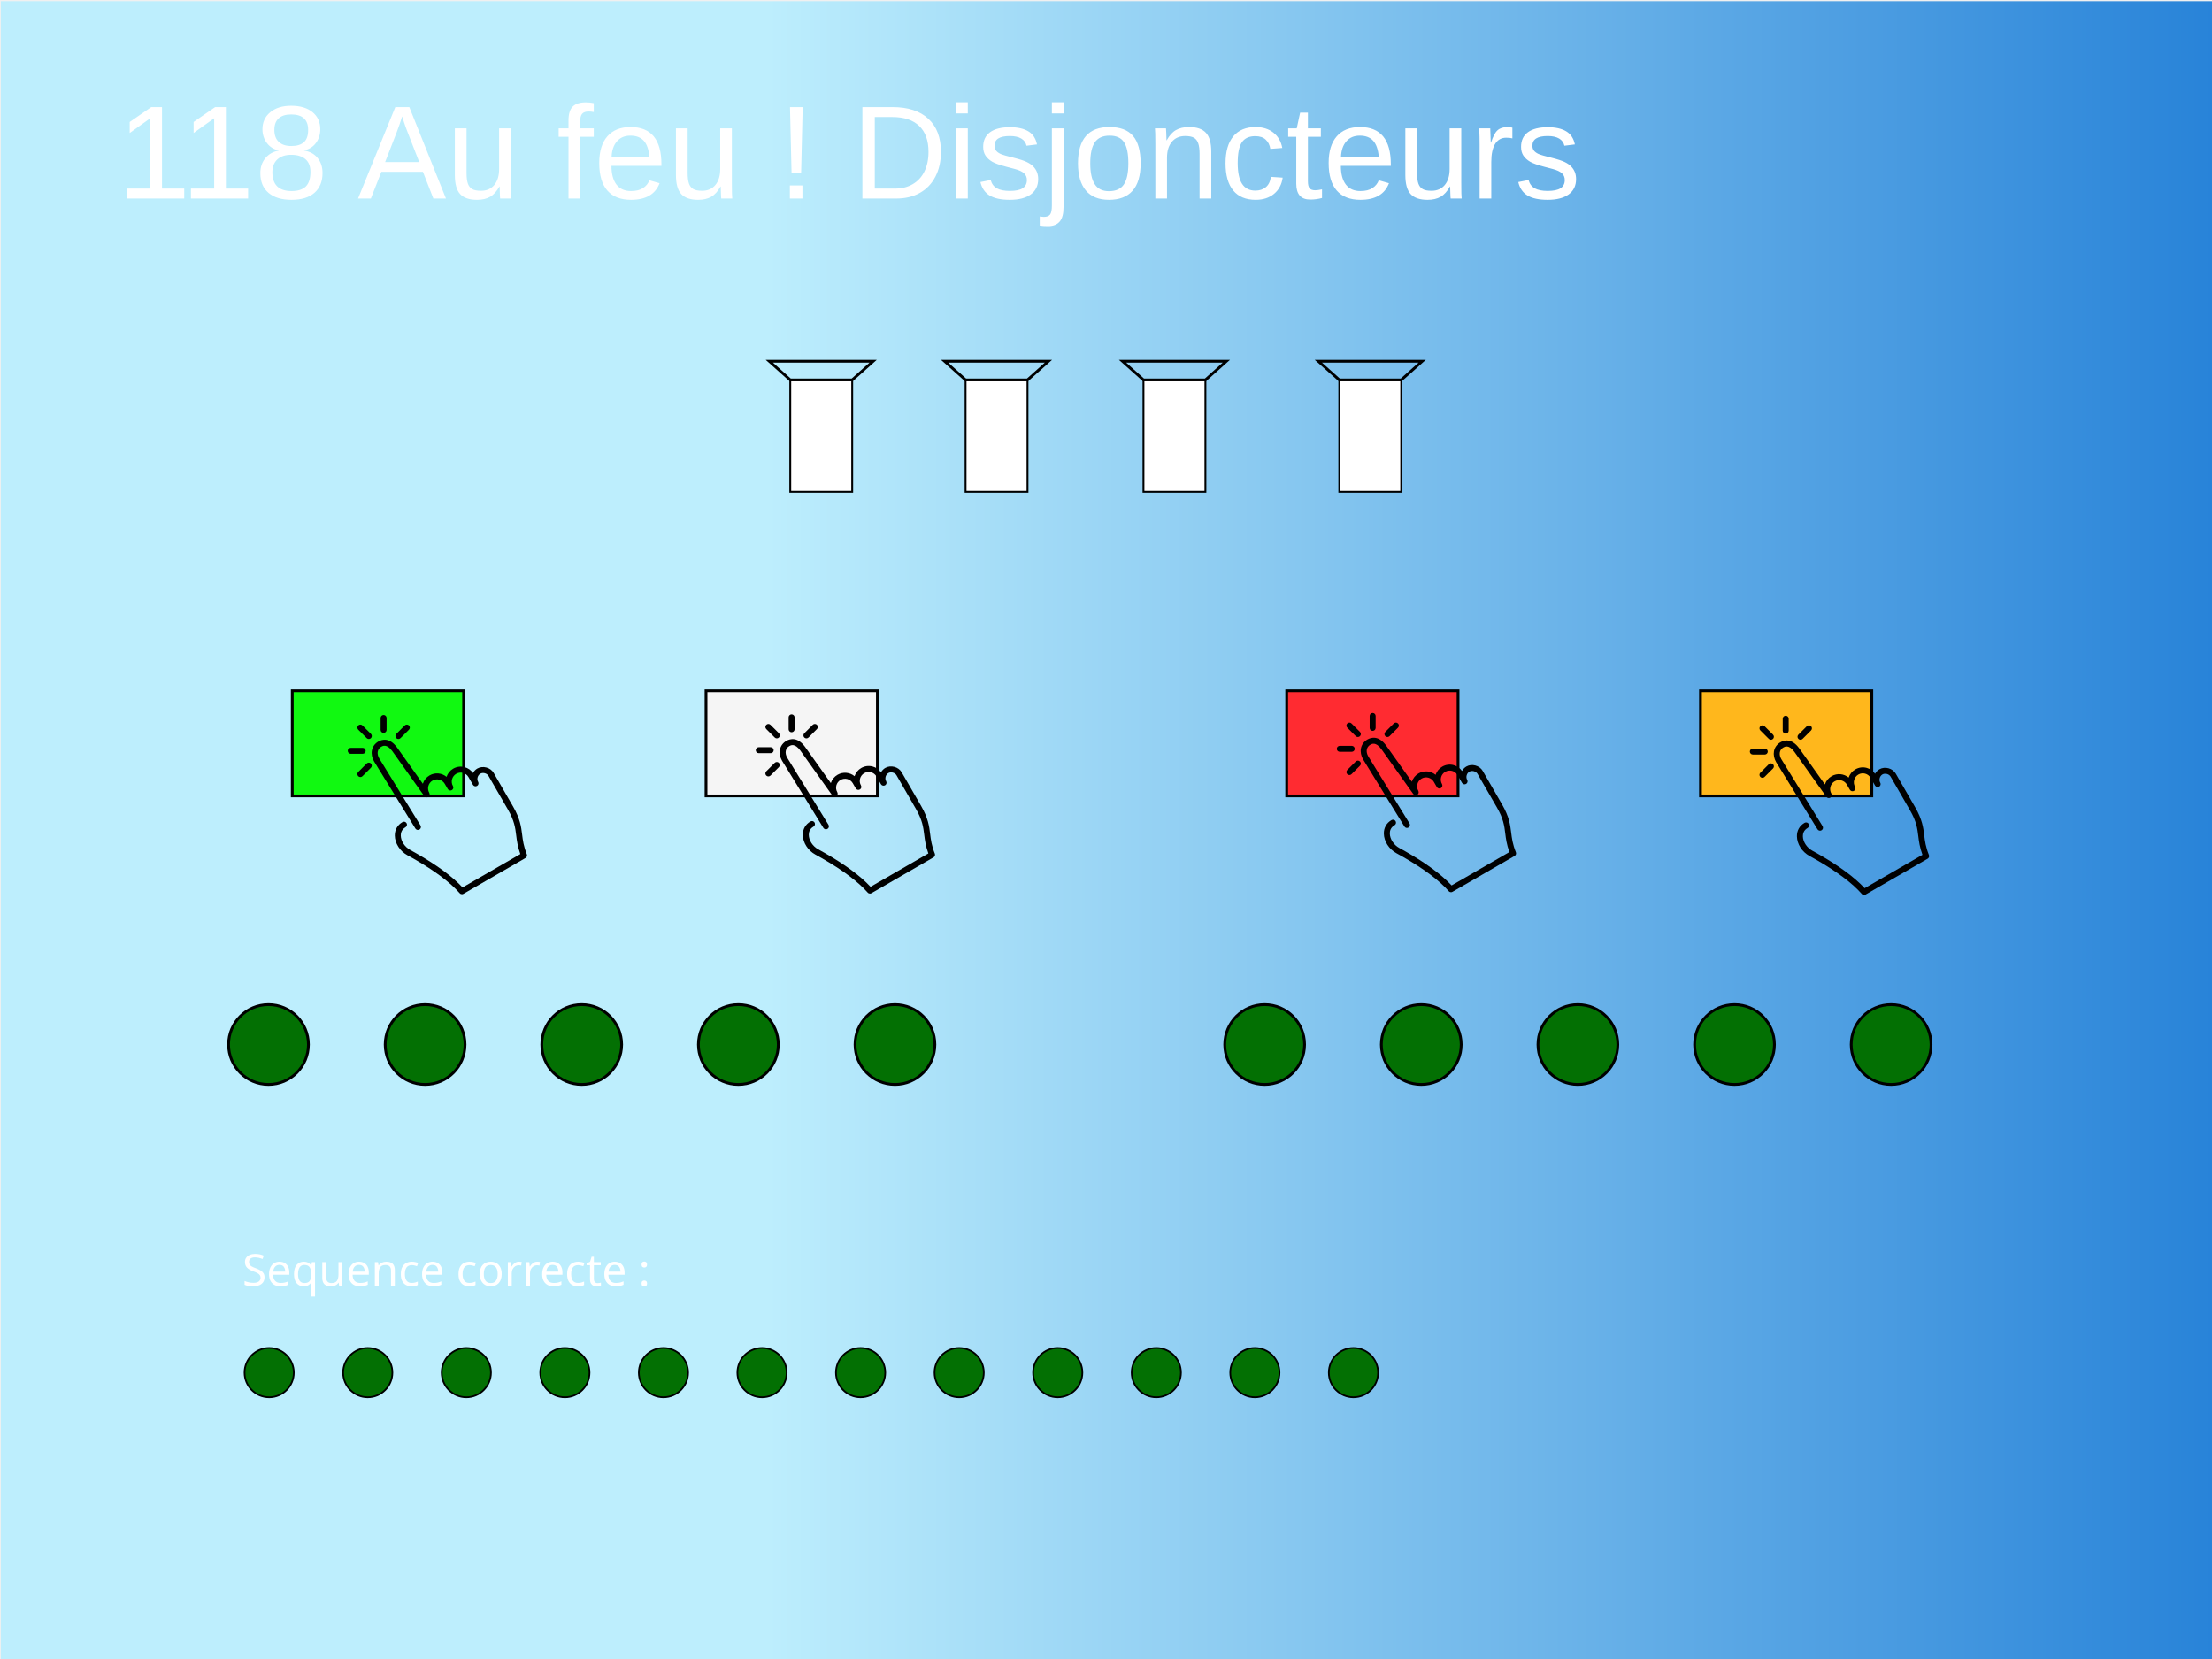
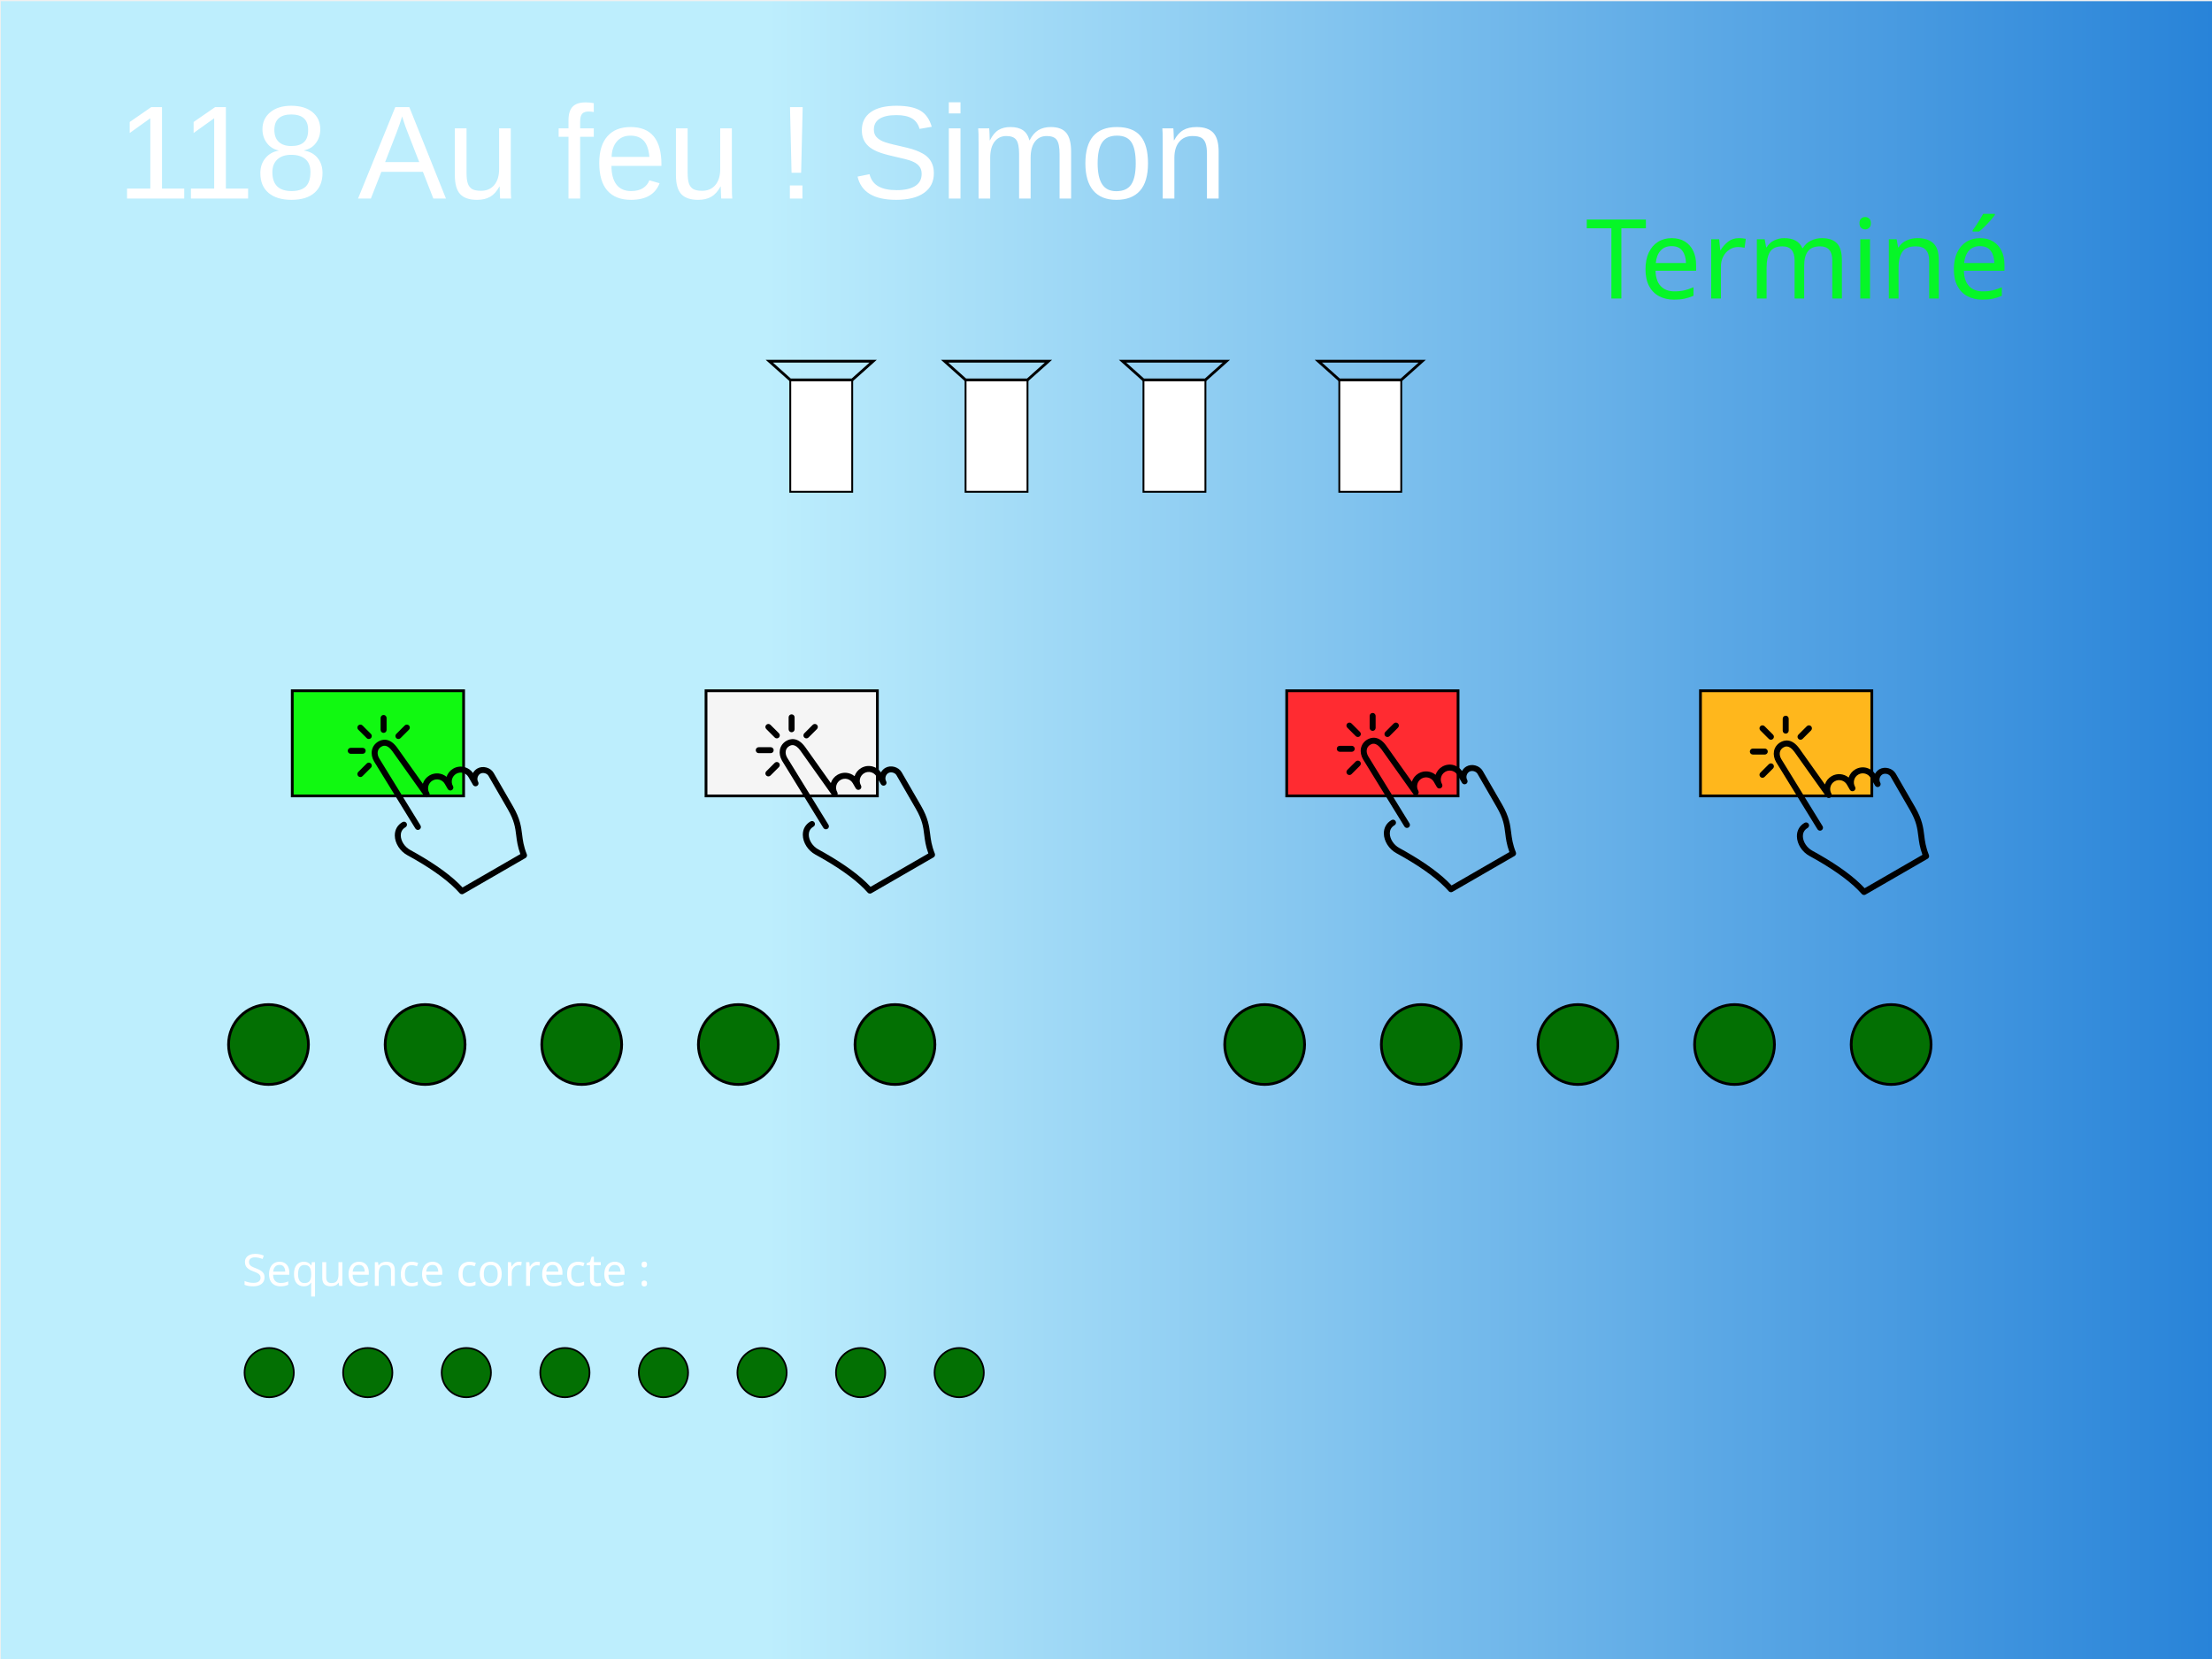
<svg xmlns="http://www.w3.org/2000/svg" xmlns:xlink="http://www.w3.org/1999/xlink" id="svgROOT" height="100%" width="100%" viewBox="0 0 800 600" version="1.1" style="display: block;">
  <defs id="defs2987">
    <linearGradient id="linearGradient3771">
      <stop id="stop3773" stop-color="#bdeefd" offset="0" />
      <stop id="stop3775" stop-color="#1e7cd6" offset="1" />
    </linearGradient>
    <linearGradient id="linearGradient3777" y2="300.216" xlink:href="#linearGradient4227" gradientUnits="userSpaceOnUse" x2="800.052" y1="300.216" x1="0.295" />
    <linearGradient id="linearGradient4137" y2="337.083" xlink:href="#linearGradient3771" gradientUnits="userSpaceOnUse" x2="507.069" y1="337.083" x1="447.514" gradientTransform="matrix(0.6977612,0,0,0.6977612,136.1012,318.8766)" />
    <linearGradient id="linearGradient4227" y2="337.083" gradientUnits="userSpaceOnUse" y1="337.083" x2="507.069" x1="447.514" gradientTransform="matrix(0.6977612,0,0,0.6977612,277.0387,318.9416)">
      <stop id="stop3773-2" stop-color="#bdeefd" offset="0" />
      <stop id="stop3775-4" stop-color="#1e7cd6" offset="1" />
    </linearGradient>
    <linearGradient id="linearGradient4399" y2="505.719" gradientUnits="userSpaceOnUse" x2="316.505" gradientTransform="matrix(1.222996,0,0,1.038461,-21.08648,-41.77362)" y1="463.882" x1="316.725">
      <stop id="stop4395" stop-color="#c1d3f4" offset="0" />
      <stop id="stop4403" stop-color="#486fbf" offset="0.306" />
      <stop id="stop4405" stop-color="#486fbf" stop-opacity="0.749" offset="0.667" />
      <stop id="stop4401" stop-color="#c1d3f4" offset="1" />
    </linearGradient>
    <filter id="filter4407" color-interpolation-filters="sRGB">
      <feGaussianBlur id="feGaussianBlur4409" stdDeviation="4" result="result8" />
      <feOffset id="feOffset4411" result="result11" dx="4" dy="4" />
      <feComposite id="feComposite4413" operator="in" in="SourceGraphic" in2="result11" result="result6" />
      <feFlood id="feFlood4415" flood-color="rgb(0,0,0)" in="result6" flood-opacity="1" result="result10" />
      <feBlend id="feBlend4417" result="result12" in="result6" in2="result10" mode="normal" />
      <feComposite id="feComposite4419" operator="in" in2="SourceGraphic" result="result2" />
    </filter>
  </defs>
  <rect style="fill:url(#linearGradient3777);fill-opacity:1.0" x="0.295" y="0.432" width="799.757" height="599.567" id="rectBackground" />
  <text line-height="125%" x="42.349" y="71.72" font-variant="normal" font-size="64px" font-stretch="normal" font-style="normal" transform="scale(0.9987873,1.001214)" xml:space="preserve" font-weight="normal" style="font-style:normal;font-variant:normal;font-weight:normal;font-stretch:normal;font-size:64px;line-height:125%;font-family:Arial;text-align:start;letter-spacing:0px;word-spacing:0px;writing-mode:lr-tb;text-anchor:start;fill:#ffffff" id="textHeadline">
-     <tspan y="71.72" x="42.349" id="tspan4442" style="font-size:48px">118 Au feu ! Disjoncteurs</tspan>
+     <tspan y="71.72" x="42.349" id="tspan4442" style="font-size:48px">118 Au feu ! Simon</tspan>
  </text>
  <ellipse r="19.919" cy="199.265" cx="-79.55" id="ellipse891" style="fill:#06f627;fill-opacity:1;stroke:#000000;stroke-width:1;stroke-miterlimit:4;stroke-dasharray:none;stroke-opacity:1" />
  <ellipse r="19.919" cy="199.265" cx="-79.55" id="ellipse893" style="fill:#06f627;fill-opacity:1;stroke:#000000;stroke-width:1;stroke-miterlimit:4;stroke-dasharray:none;stroke-opacity:1" />
  <rect style="opacity:1;fill:#11f911;fill-opacity:1;stroke:#000000;stroke-width:1;stroke-miterlimit:4;stroke-dasharray:none;stroke-opacity:1" id="btnG" width="61.972" height="38.028" x="105.699" y="249.823" />
  <rect style="display:block;opacity:1;fill:#f5f5f5;fill-opacity:1;stroke:#000000;stroke-width:1;stroke-miterlimit:4;stroke-dasharray:none;stroke-opacity:1" id="btnW" width="61.972" height="38.028" x="255.343" y="249.823" />
  <circle style="opacity:1;fill:#037003;fill-opacity:1;stroke:#000000;stroke-width:1;stroke-miterlimit:4;stroke-dasharray:none;stroke-opacity:1" id="okLight1" cx="97.103" cy="377.766" r="14.441" />
  <circle style="display:block;opacity:1;fill:#037003;fill-opacity:1;stroke:#000000;stroke-width:1;stroke-miterlimit:4;stroke-dasharray:none;stroke-opacity:1" id="okLight2" cx="153.746" cy="377.766" r="14.441" />
  <circle style="display:block;opacity:1;fill:#037003;fill-opacity:1;stroke:#000000;stroke-width:1;stroke-miterlimit:4;stroke-dasharray:none;stroke-opacity:1" id="okLight3" cx="210.389" cy="377.766" r="14.441" />
  <circle style="display:block;opacity:1;fill:#037003;fill-opacity:1;stroke:#000000;stroke-width:1;stroke-miterlimit:4;stroke-dasharray:none;stroke-opacity:1" id="okLight4" cx="267.032" cy="377.766" r="14.441" />
  <circle style="display:block;opacity:1;fill:#037003;fill-opacity:1;stroke:#000000;stroke-width:1;stroke-miterlimit:4;stroke-dasharray:none;stroke-opacity:1" id="okLight5" cx="323.676" cy="377.766" r="14.441" />
  <circle style="display:block;opacity:1;fill:#037003;fill-opacity:1;stroke:#000000;stroke-width:1;stroke-miterlimit:4;stroke-dasharray:none;stroke-opacity:1" id="okLight6" cx="457.379" cy="377.766" r="14.441" />
  <circle style="display:block;opacity:1;fill:#037003;fill-opacity:1;stroke:#000000;stroke-width:1;stroke-miterlimit:4;stroke-dasharray:none;stroke-opacity:1" id="okLight7" cx="514.022" cy="377.766" r="14.441" />
  <circle style="display:block;opacity:1;fill:#037003;fill-opacity:1;stroke:#000000;stroke-width:1;stroke-miterlimit:4;stroke-dasharray:none;stroke-opacity:1" id="okLight8" cx="570.665" cy="377.766" r="14.441" />
  <circle style="display:block;opacity:1;fill:#037003;fill-opacity:1;stroke:#000000;stroke-width:1;stroke-miterlimit:4;stroke-dasharray:none;stroke-opacity:1" id="okLight9" cx="627.308" cy="377.766" r="14.441" />
  <circle style="display:block;opacity:1;fill:#037003;fill-opacity:1;stroke:#000000;stroke-width:1;stroke-miterlimit:4;stroke-dasharray:none;stroke-opacity:1" id="okLight10" cx="683.952" cy="377.766" r="14.441" />
  <rect style="display:block;opacity:1;fill:#ff2b31;fill-opacity:1;stroke:#000000;stroke-width:1;stroke-miterlimit:4;stroke-dasharray:none;stroke-opacity:1" id="btnR" width="61.972" height="38.028" x="465.355" y="249.823" />
  <rect style="display:block;opacity:1;fill:#ffb71c;fill-opacity:1;stroke:#000000;stroke-width:1;stroke-miterlimit:4;stroke-dasharray:none;stroke-opacity:1" id="btnY" width="61.972" height="38.028" x="614.999" y="249.823" />
  <text xml:space="preserve" style="font-style:normal;font-weight:normal;font-size:16px;line-height:125%;font-family:sans-serif;letter-spacing:0px;word-spacing:0px;fill:#ffffff;fill-opacity:1;stroke:none;stroke-width:1px;stroke-linecap:butt;stroke-linejoin:miter;stroke-opacity:1;" x="87.641" y="465.052" id="text1101">
    <tspan id="tspan1099" x="87.641" y="465.052">Sequence correcte :</tspan>
  </text>
  <circle style="display:block;opacity:1;fill:#037003;fill-opacity:1;stroke:#000000;stroke-width:0.617;stroke-miterlimit:4;stroke-dasharray:none;stroke-opacity:1" id="sequence1" cx="97.352" cy="496.424" r="8.906" />
  <circle style="display:block;opacity:1;fill:#037003;fill-opacity:1;stroke:#000000;stroke-width:0.617;stroke-miterlimit:4;stroke-dasharray:none;stroke-opacity:1" id="sequence2" cx="133.001" cy="496.424" r="8.906" />
  <circle style="display:block;opacity:1;fill:#037003;fill-opacity:1;stroke:#000000;stroke-width:0.617;stroke-miterlimit:4;stroke-dasharray:none;stroke-opacity:1" id="sequence3" cx="168.651" cy="496.424" r="8.906" />
  <circle style="display:block;opacity:1;fill:#037003;fill-opacity:1;stroke:#000000;stroke-width:0.617;stroke-miterlimit:4;stroke-dasharray:none;stroke-opacity:1" id="sequence4" cx="204.3" cy="496.424" r="8.906" />
  <circle style="display:block;opacity:1;fill:#037003;fill-opacity:1;stroke:#000000;stroke-width:0.617;stroke-miterlimit:4;stroke-dasharray:none;stroke-opacity:1" id="sequence5" cx="239.95" cy="496.424" r="8.906" />
  <circle style="display:block;opacity:1;fill:#037003;fill-opacity:1;stroke:#000000;stroke-width:0.617;stroke-miterlimit:4;stroke-dasharray:none;stroke-opacity:1" id="sequence6" cx="275.6" cy="496.424" r="8.906" />
  <circle style="display:block;opacity:1;fill:#037003;fill-opacity:1;stroke:#000000;stroke-width:0.617;stroke-miterlimit:4;stroke-dasharray:none;stroke-opacity:1" id="sequence7" cx="311.249" cy="496.424" r="8.906" />
  <circle style="display:block;opacity:1;fill:#037003;fill-opacity:1;stroke:#000000;stroke-width:0.617;stroke-miterlimit:4;stroke-dasharray:none;stroke-opacity:1" id="sequence8" cx="346.899" cy="496.424" r="8.906" />
-   <circle style="display:block;opacity:1;fill:#037003;fill-opacity:1;stroke:#000000;stroke-width:0.617;stroke-miterlimit:4;stroke-dasharray:none;stroke-opacity:1" id="sequence9" cx="382.548" cy="496.424" r="8.906" />
-   <circle style="display:block;opacity:1;fill:#037003;fill-opacity:1;stroke:#000000;stroke-width:0.617;stroke-miterlimit:4;stroke-dasharray:none;stroke-opacity:1" id="sequence10" cx="418.198" cy="496.424" r="8.906" />
-   <circle style="display:block;opacity:1;fill:#037003;fill-opacity:1;stroke:#000000;stroke-width:0.617;stroke-miterlimit:4;stroke-dasharray:none;stroke-opacity:1" id="sequence11" cx="453.848" cy="496.424" r="8.906" />
-   <circle style="display:block;opacity:1;fill:#037003;fill-opacity:1;stroke:#000000;stroke-width:0.617;stroke-miterlimit:4;stroke-dasharray:none;stroke-opacity:1" id="sequence12" cx="489.497" cy="496.424" r="8.906" />
  <g id="fingerG" transform="matrix(0.1266386,0,0,0.1266386,125.767,258.5736)">
    <g id="g887">
      <g id="g885">
        <g id="g883">
          <path id="path871" d="m 54.144,66.206 c 1.664,1.673 3.849,2.5 6.033,2.5 2.185,0 4.369,-0.828 6.033,-2.5 3.337,-3.328 3.337,-8.738 0,-12.066 L 42.069,30.007 c -3.337,-3.337 -8.738,-3.337 -12.066,0 -3.336,3.328 -3.336,8.738 0,12.066 z" />
          <path id="path873" d="m 144.649,68.714 c 2.185,0 4.369,-0.836 6.033,-2.5 l 24.132,-24.141 c 3.336,-3.337 3.336,-8.738 0,-12.066 -3.328,-3.337 -8.73,-3.337 -12.066,0 l -24.132,24.141 c -3.337,3.328 -3.337,8.738 0,12.066 1.663,1.664 3.848,2.5 6.033,2.5 z" />
          <path id="path875" d="m 102.409,51.213 c 4.71,0 8.533,-3.823 8.533,-8.533 V 8.546 c 0,-4.71 -3.823,-8.533 -8.533,-8.533 -4.71,0 -8.533,3.823 -8.533,8.533 v 34.133 c -0.001,4.711 3.822,8.534 8.533,8.534 z" />
          <path id="path877" d="m 51.209,102.413 c 0,-4.71 -3.823,-8.533 -8.533,-8.533 H 8.533 C 3.823,93.88 0,97.703 0,102.413 c 0,4.71 3.823,8.533 8.533,8.533 h 34.142 c 4.711,0 8.534,-3.823 8.534,-8.533 z" />
          <path id="path879" d="m 54.135,138.62 -24.14,24.14 c -3.337,3.337 -3.337,8.738 0,12.066 1.664,1.672 3.849,2.5 6.033,2.5 2.185,0 4.369,-0.828 6.033,-2.5 l 24.141,-24.141 c 3.328,-3.328 3.328,-8.73 0,-12.066 -3.337,-3.336 -8.738,-3.336 -12.067,0.001 z" />
          <path id="path881" d="m 511.411,397.896 c -9.301,-23.168 -11.392,-40.09 -13.423,-56.448 -2.739,-22.059 -5.564,-44.877 -25.805,-79.94 l -55.467,-96.077 c -8.934,-15.462 -31.147,-21.436 -46.635,-12.493 -5.18,2.995 -9.498,7.484 -12.467,12.851 -5.743,-8.269 -14.123,-14.174 -23.953,-16.811 -11.008,-2.953 -22.502,-1.425 -32.375,4.258 -9.387,5.419 -15.932,13.892 -19.115,23.441 -13.346,-11.025 -32.7,-13.244 -48.546,-4.079 -9.225,5.325 -16,13.713 -19.243,23.782 L 140.945,93.103 C 119.339,63.654 98.091,69.645 87.33,75.865 c -9.907,5.717 -16.444,14.822 -18.423,25.651 -1.818,9.958 0.324,20.881 6.161,30.967 l 118.084,191.855 c 2.466,4.011 7.723,5.265 11.733,2.799 4.019,-2.475 5.274,-7.723 2.799,-11.733 L 89.719,123.746 c -3.678,-6.383 -5.111,-13.184 -4.019,-19.174 1.075,-5.897 4.591,-10.709 10.163,-13.926 3.84,-2.219 15.514,-8.977 31.249,12.45 l 91.341,128.469 c 2.637,3.703 7.723,4.693 11.571,2.236 3.831,-2.466 5.052,-7.509 2.773,-11.452 -3.422,-5.922 -4.326,-12.817 -2.56,-19.43 1.766,-6.605 6.007,-12.126 11.921,-15.539 12.228,-7.049 27.93,-2.859 34.978,9.37 l 8.499,14.729 c 0.017,0.017 0.026,0.034 0.034,0.051 2.355,4.087 7.578,5.47 11.657,3.123 4.079,-2.355 5.478,-7.569 3.123,-11.656 -7.057,-12.228 -2.859,-27.913 9.37,-34.97 5.914,-3.422 12.851,-4.326 19.422,-2.56 6.613,1.775 12.126,6.007 15.539,11.93 l 12.774,22.118 c 0.009,0.017 0.017,0.034 0.026,0.051 2.364,4.079 7.578,5.47 11.665,3.123 4.079,-2.355 5.478,-7.569 3.123,-11.657 -2.159,-3.729 -2.697,-8.448 -1.468,-12.937 1.229,-4.471 4.036,-8.252 7.714,-10.377 7.475,-4.318 19.021,-1.212 23.322,6.246 l 55.467,96.077 c 18.517,32.06 21.009,52.198 23.646,73.506 1.963,15.804 3.977,32.094 11.87,53.777 l -165.086,95.317 c -28.757,-30.967 -72.713,-63.462 -130.79,-96.666 -6.281,-3.593 -12.51,-7.066 -18.628,-10.402 -15.684,-8.55 -26.761,-25.549 -26.957,-41.327 -0.085,-7.168 2.167,-17.075 13.397,-23.552 4.087,-2.364 5.487,-7.586 3.132,-11.665 -2.364,-4.079 -7.595,-5.478 -11.665,-3.123 -14.336,8.286 -22.127,21.973 -21.922,38.545 0.256,22.008 14.669,44.553 35.849,56.115 6.016,3.277 12.143,6.69 18.321,10.223 59.699,34.133 103.825,67.217 131.149,98.321 1.664,1.894 4.019,2.901 6.409,2.901 1.459,0 2.935,-0.375 4.267,-1.143 l 177.365,-102.4 c 3.677,-2.124 5.23,-6.629 3.651,-10.572 z" />
        </g>
      </g>
    </g>
-     <g id="g889">
- </g>
-     <g id="g891">
- </g>
-     <g id="g893">
- </g>
-     <g id="g895">
- </g>
-     <g id="g897">
- </g>
-     <g id="g899">
- </g>
-     <g id="g901">
- </g>
-     <g id="g903">
- </g>
-     <g id="g905">
- </g>
-     <g id="g907">
- </g>
-     <g id="g909">
- </g>
-     <g id="g911">
- </g>
-     <g id="g913">
- </g>
-     <g id="g915">
- </g>
-     <g id="g917">
- </g>
+     <g id="g889" />
+     <g id="g891" />
+     <g id="g893" />
+     <g id="g895" />
+     <g id="g897" />
+     <g id="g899" />
+     <g id="g901" />
+     <g id="g903" />
+     <g id="g905" />
+     <g id="g907" />
+     <g id="g909" />
+     <g id="g911" />
+     <g id="g913" />
+     <g id="g915" />
+     <g id="g917" />
  </g>
  <g style="display:block" id="fingerW" transform="matrix(0.1266386,0,0,0.1266386,273.3279,258.3443)">
    <g id="g887-7">
      <g id="g885-4">
        <g id="g883-8">
          <path id="path871-9" d="m 54.144,66.206 c 1.664,1.673 3.849,2.5 6.033,2.5 2.185,0 4.369,-0.828 6.033,-2.5 3.337,-3.328 3.337,-8.738 0,-12.066 L 42.069,30.007 c -3.337,-3.337 -8.738,-3.337 -12.066,0 -3.336,3.328 -3.336,8.738 0,12.066 z" />
          <path id="path873-8" d="m 144.649,68.714 c 2.185,0 4.369,-0.836 6.033,-2.5 l 24.132,-24.141 c 3.336,-3.337 3.336,-8.738 0,-12.066 -3.328,-3.337 -8.73,-3.337 -12.066,0 l -24.132,24.141 c -3.337,3.328 -3.337,8.738 0,12.066 1.663,1.664 3.848,2.5 6.033,2.5 z" />
          <path id="path875-9" d="m 102.409,51.213 c 4.71,0 8.533,-3.823 8.533,-8.533 V 8.546 c 0,-4.71 -3.823,-8.533 -8.533,-8.533 -4.71,0 -8.533,3.823 -8.533,8.533 v 34.133 c -0.001,4.711 3.822,8.534 8.533,8.534 z" />
          <path id="path877-9" d="m 51.209,102.413 c 0,-4.71 -3.823,-8.533 -8.533,-8.533 H 8.533 C 3.823,93.88 0,97.703 0,102.413 c 0,4.71 3.823,8.533 8.533,8.533 h 34.142 c 4.711,0 8.534,-3.823 8.534,-8.533 z" />
          <path id="path879-1" d="m 54.135,138.62 -24.14,24.14 c -3.337,3.337 -3.337,8.738 0,12.066 1.664,1.672 3.849,2.5 6.033,2.5 2.185,0 4.369,-0.828 6.033,-2.5 l 24.141,-24.141 c 3.328,-3.328 3.328,-8.73 0,-12.066 -3.337,-3.336 -8.738,-3.336 -12.067,0.001 z" />
          <path id="path881-7" d="m 511.411,397.896 c -9.301,-23.168 -11.392,-40.09 -13.423,-56.448 -2.739,-22.059 -5.564,-44.877 -25.805,-79.94 l -55.467,-96.077 c -8.934,-15.462 -31.147,-21.436 -46.635,-12.493 -5.18,2.995 -9.498,7.484 -12.467,12.851 -5.743,-8.269 -14.123,-14.174 -23.953,-16.811 -11.008,-2.953 -22.502,-1.425 -32.375,4.258 -9.387,5.419 -15.932,13.892 -19.115,23.441 -13.346,-11.025 -32.7,-13.244 -48.546,-4.079 -9.225,5.325 -16,13.713 -19.243,23.782 L 140.945,93.103 C 119.339,63.654 98.091,69.645 87.33,75.865 c -9.907,5.717 -16.444,14.822 -18.423,25.651 -1.818,9.958 0.324,20.881 6.161,30.967 l 118.084,191.855 c 2.466,4.011 7.723,5.265 11.733,2.799 4.019,-2.475 5.274,-7.723 2.799,-11.733 L 89.719,123.746 c -3.678,-6.383 -5.111,-13.184 -4.019,-19.174 1.075,-5.897 4.591,-10.709 10.163,-13.926 3.84,-2.219 15.514,-8.977 31.249,12.45 l 91.341,128.469 c 2.637,3.703 7.723,4.693 11.571,2.236 3.831,-2.466 5.052,-7.509 2.773,-11.452 -3.422,-5.922 -4.326,-12.817 -2.56,-19.43 1.766,-6.605 6.007,-12.126 11.921,-15.539 12.228,-7.049 27.93,-2.859 34.978,9.37 l 8.499,14.729 c 0.017,0.017 0.026,0.034 0.034,0.051 2.355,4.087 7.578,5.47 11.657,3.123 4.079,-2.355 5.478,-7.569 3.123,-11.656 -7.057,-12.228 -2.859,-27.913 9.37,-34.97 5.914,-3.422 12.851,-4.326 19.422,-2.56 6.613,1.775 12.126,6.007 15.539,11.93 l 12.774,22.118 c 0.009,0.017 0.017,0.034 0.026,0.051 2.364,4.079 7.578,5.47 11.665,3.123 4.079,-2.355 5.478,-7.569 3.123,-11.657 -2.159,-3.729 -2.697,-8.448 -1.468,-12.937 1.229,-4.471 4.036,-8.252 7.714,-10.377 7.475,-4.318 19.021,-1.212 23.322,6.246 l 55.467,96.077 c 18.517,32.06 21.009,52.198 23.646,73.506 1.963,15.804 3.977,32.094 11.87,53.777 l -165.086,95.317 c -28.757,-30.967 -72.713,-63.462 -130.79,-96.666 -6.281,-3.593 -12.51,-7.066 -18.628,-10.402 -15.684,-8.55 -26.761,-25.549 -26.957,-41.327 -0.085,-7.168 2.167,-17.075 13.397,-23.552 4.087,-2.364 5.487,-7.586 3.132,-11.665 -2.364,-4.079 -7.595,-5.478 -11.665,-3.123 -14.336,8.286 -22.127,21.973 -21.922,38.545 0.256,22.008 14.669,44.553 35.849,56.115 6.016,3.277 12.143,6.69 18.321,10.223 59.699,34.133 103.825,67.217 131.149,98.321 1.664,1.894 4.019,2.901 6.409,2.901 1.459,0 2.935,-0.375 4.267,-1.143 l 177.365,-102.4 c 3.677,-2.124 5.23,-6.629 3.651,-10.572 z" />
        </g>
      </g>
    </g>
    <g id="g889-8" />
    <g id="g891-1" />
    <g id="g893-1" />
    <g id="g895-8" />
    <g id="g897-2" />
    <g id="g899-9" />
    <g id="g901-7" />
    <g id="g903-1" />
    <g id="g905-7" />
    <g id="g907-1" />
    <g id="g909-6" />
    <g id="g911-8" />
    <g id="g913-5" />
    <g id="g915-1" />
    <g id="g917-6" />
  </g>
  <g style="display:block" id="fingerR" transform="matrix(0.1266386,0,0,0.1266386,483.4681,257.8463)">
    <g id="g887-2">
      <g id="g885-48">
        <g id="g883-80">
          <path id="path871-8" d="m 54.144,66.206 c 1.664,1.673 3.849,2.5 6.033,2.5 2.185,0 4.369,-0.828 6.033,-2.5 3.337,-3.328 3.337,-8.738 0,-12.066 L 42.069,30.007 c -3.337,-3.337 -8.738,-3.337 -12.066,0 -3.336,3.328 -3.336,8.738 0,12.066 z" />
          <path id="path873-1" d="m 144.649,68.714 c 2.185,0 4.369,-0.836 6.033,-2.5 l 24.132,-24.141 c 3.336,-3.337 3.336,-8.738 0,-12.066 -3.328,-3.337 -8.73,-3.337 -12.066,0 l -24.132,24.141 c -3.337,3.328 -3.337,8.738 0,12.066 1.663,1.664 3.848,2.5 6.033,2.5 z" />
          <path id="path875-8" d="m 102.409,51.213 c 4.71,0 8.533,-3.823 8.533,-8.533 V 8.546 c 0,-4.71 -3.823,-8.533 -8.533,-8.533 -4.71,0 -8.533,3.823 -8.533,8.533 v 34.133 c -0.001,4.711 3.822,8.534 8.533,8.534 z" />
          <path id="path877-7" d="m 51.209,102.413 c 0,-4.71 -3.823,-8.533 -8.533,-8.533 H 8.533 C 3.823,93.88 0,97.703 0,102.413 c 0,4.71 3.823,8.533 8.533,8.533 h 34.142 c 4.711,0 8.534,-3.823 8.534,-8.533 z" />
          <path id="path879-2" d="m 54.135,138.62 -24.14,24.14 c -3.337,3.337 -3.337,8.738 0,12.066 1.664,1.672 3.849,2.5 6.033,2.5 2.185,0 4.369,-0.828 6.033,-2.5 l 24.141,-24.141 c 3.328,-3.328 3.328,-8.73 0,-12.066 -3.337,-3.336 -8.738,-3.336 -12.067,0.001 z" />
          <path id="path881-2" d="m 511.411,397.896 c -9.301,-23.168 -11.392,-40.09 -13.423,-56.448 -2.739,-22.059 -5.564,-44.877 -25.805,-79.94 l -55.467,-96.077 c -8.934,-15.462 -31.147,-21.436 -46.635,-12.493 -5.18,2.995 -9.498,7.484 -12.467,12.851 -5.743,-8.269 -14.123,-14.174 -23.953,-16.811 -11.008,-2.953 -22.502,-1.425 -32.375,4.258 -9.387,5.419 -15.932,13.892 -19.115,23.441 -13.346,-11.025 -32.7,-13.244 -48.546,-4.079 -9.225,5.325 -16,13.713 -19.243,23.782 L 140.945,93.103 C 119.339,63.654 98.091,69.645 87.33,75.865 c -9.907,5.717 -16.444,14.822 -18.423,25.651 -1.818,9.958 0.324,20.881 6.161,30.967 l 118.084,191.855 c 2.466,4.011 7.723,5.265 11.733,2.799 4.019,-2.475 5.274,-7.723 2.799,-11.733 L 89.719,123.746 c -3.678,-6.383 -5.111,-13.184 -4.019,-19.174 1.075,-5.897 4.591,-10.709 10.163,-13.926 3.84,-2.219 15.514,-8.977 31.249,12.45 l 91.341,128.469 c 2.637,3.703 7.723,4.693 11.571,2.236 3.831,-2.466 5.052,-7.509 2.773,-11.452 -3.422,-5.922 -4.326,-12.817 -2.56,-19.43 1.766,-6.605 6.007,-12.126 11.921,-15.539 12.228,-7.049 27.93,-2.859 34.978,9.37 l 8.499,14.729 c 0.017,0.017 0.026,0.034 0.034,0.051 2.355,4.087 7.578,5.47 11.657,3.123 4.079,-2.355 5.478,-7.569 3.123,-11.656 -7.057,-12.228 -2.859,-27.913 9.37,-34.97 5.914,-3.422 12.851,-4.326 19.422,-2.56 6.613,1.775 12.126,6.007 15.539,11.93 l 12.774,22.118 c 0.009,0.017 0.017,0.034 0.026,0.051 2.364,4.079 7.578,5.47 11.665,3.123 4.079,-2.355 5.478,-7.569 3.123,-11.657 -2.159,-3.729 -2.697,-8.448 -1.468,-12.937 1.229,-4.471 4.036,-8.252 7.714,-10.377 7.475,-4.318 19.021,-1.212 23.322,6.246 l 55.467,96.077 c 18.517,32.06 21.009,52.198 23.646,73.506 1.963,15.804 3.977,32.094 11.87,53.777 l -165.086,95.317 c -28.757,-30.967 -72.713,-63.462 -130.79,-96.666 -6.281,-3.593 -12.51,-7.066 -18.628,-10.402 -15.684,-8.55 -26.761,-25.549 -26.957,-41.327 -0.085,-7.168 2.167,-17.075 13.397,-23.552 4.087,-2.364 5.487,-7.586 3.132,-11.665 -2.364,-4.079 -7.595,-5.478 -11.665,-3.123 -14.336,8.286 -22.127,21.973 -21.922,38.545 0.256,22.008 14.669,44.553 35.849,56.115 6.016,3.277 12.143,6.69 18.321,10.223 59.699,34.133 103.825,67.217 131.149,98.321 1.664,1.894 4.019,2.901 6.409,2.901 1.459,0 2.935,-0.375 4.267,-1.143 l 177.365,-102.4 c 3.677,-2.124 5.23,-6.629 3.651,-10.572 z" />
        </g>
      </g>
    </g>
    <g id="g889-6" />
    <g id="g891-9" />
    <g id="g893-9" />
    <g id="g895-5" />
    <g id="g897-26" />
    <g id="g899-93" />
    <g id="g901-5" />
    <g id="g903-7" />
    <g id="g905-0" />
    <g id="g907-4" />
    <g id="g909-9" />
    <g id="g911-6" />
    <g id="g913-0" />
    <g id="g915-6" />
    <g id="g917-8" />
  </g>
  <g style="display:block" id="fingerY" transform="matrix(0.1266386,0,0,0.1266386,632.8568,258.8422)">
    <g id="g887-0">
      <g id="g885-9">
        <g id="g883-0">
          <path id="path871-3" d="m 54.144,66.206 c 1.664,1.673 3.849,2.5 6.033,2.5 2.185,0 4.369,-0.828 6.033,-2.5 3.337,-3.328 3.337,-8.738 0,-12.066 L 42.069,30.007 c -3.337,-3.337 -8.738,-3.337 -12.066,0 -3.336,3.328 -3.336,8.738 0,12.066 z" />
          <path id="path873-6" d="m 144.649,68.714 c 2.185,0 4.369,-0.836 6.033,-2.5 l 24.132,-24.141 c 3.336,-3.337 3.336,-8.738 0,-12.066 -3.328,-3.337 -8.73,-3.337 -12.066,0 l -24.132,24.141 c -3.337,3.328 -3.337,8.738 0,12.066 1.663,1.664 3.848,2.5 6.033,2.5 z" />
          <path id="path875-0" d="m 102.409,51.213 c 4.71,0 8.533,-3.823 8.533,-8.533 V 8.546 c 0,-4.71 -3.823,-8.533 -8.533,-8.533 -4.71,0 -8.533,3.823 -8.533,8.533 v 34.133 c -0.001,4.711 3.822,8.534 8.533,8.534 z" />
          <path id="path877-1" d="m 51.209,102.413 c 0,-4.71 -3.823,-8.533 -8.533,-8.533 H 8.533 C 3.823,93.88 0,97.703 0,102.413 c 0,4.71 3.823,8.533 8.533,8.533 h 34.142 c 4.711,0 8.534,-3.823 8.534,-8.533 z" />
          <path id="path879-5" d="m 54.135,138.62 -24.14,24.14 c -3.337,3.337 -3.337,8.738 0,12.066 1.664,1.672 3.849,2.5 6.033,2.5 2.185,0 4.369,-0.828 6.033,-2.5 l 24.141,-24.141 c 3.328,-3.328 3.328,-8.73 0,-12.066 -3.337,-3.336 -8.738,-3.336 -12.067,0.001 z" />
          <path id="path881-5" d="m 511.411,397.896 c -9.301,-23.168 -11.392,-40.09 -13.423,-56.448 -2.739,-22.059 -5.564,-44.877 -25.805,-79.94 l -55.467,-96.077 c -8.934,-15.462 -31.147,-21.436 -46.635,-12.493 -5.18,2.995 -9.498,7.484 -12.467,12.851 -5.743,-8.269 -14.123,-14.174 -23.953,-16.811 -11.008,-2.953 -22.502,-1.425 -32.375,4.258 -9.387,5.419 -15.932,13.892 -19.115,23.441 -13.346,-11.025 -32.7,-13.244 -48.546,-4.079 -9.225,5.325 -16,13.713 -19.243,23.782 L 140.945,93.103 C 119.339,63.654 98.091,69.645 87.33,75.865 c -9.907,5.717 -16.444,14.822 -18.423,25.651 -1.818,9.958 0.324,20.881 6.161,30.967 l 118.084,191.855 c 2.466,4.011 7.723,5.265 11.733,2.799 4.019,-2.475 5.274,-7.723 2.799,-11.733 L 89.719,123.746 c -3.678,-6.383 -5.111,-13.184 -4.019,-19.174 1.075,-5.897 4.591,-10.709 10.163,-13.926 3.84,-2.219 15.514,-8.977 31.249,12.45 l 91.341,128.469 c 2.637,3.703 7.723,4.693 11.571,2.236 3.831,-2.466 5.052,-7.509 2.773,-11.452 -3.422,-5.922 -4.326,-12.817 -2.56,-19.43 1.766,-6.605 6.007,-12.126 11.921,-15.539 12.228,-7.049 27.93,-2.859 34.978,9.37 l 8.499,14.729 c 0.017,0.017 0.026,0.034 0.034,0.051 2.355,4.087 7.578,5.47 11.657,3.123 4.079,-2.355 5.478,-7.569 3.123,-11.656 -7.057,-12.228 -2.859,-27.913 9.37,-34.97 5.914,-3.422 12.851,-4.326 19.422,-2.56 6.613,1.775 12.126,6.007 15.539,11.93 l 12.774,22.118 c 0.009,0.017 0.017,0.034 0.026,0.051 2.364,4.079 7.578,5.47 11.665,3.123 4.079,-2.355 5.478,-7.569 3.123,-11.657 -2.159,-3.729 -2.697,-8.448 -1.468,-12.937 1.229,-4.471 4.036,-8.252 7.714,-10.377 7.475,-4.318 19.021,-1.212 23.322,6.246 l 55.467,96.077 c 18.517,32.06 21.009,52.198 23.646,73.506 1.963,15.804 3.977,32.094 11.87,53.777 l -165.086,95.317 c -28.757,-30.967 -72.713,-63.462 -130.79,-96.666 -6.281,-3.593 -12.51,-7.066 -18.628,-10.402 -15.684,-8.55 -26.761,-25.549 -26.957,-41.327 -0.085,-7.168 2.167,-17.075 13.397,-23.552 4.087,-2.364 5.487,-7.586 3.132,-11.665 -2.364,-4.079 -7.595,-5.478 -11.665,-3.123 -14.336,8.286 -22.127,21.973 -21.922,38.545 0.256,22.008 14.669,44.553 35.849,56.115 6.016,3.277 12.143,6.69 18.321,10.223 59.699,34.133 103.825,67.217 131.149,98.321 1.664,1.894 4.019,2.901 6.409,2.901 1.459,0 2.935,-0.375 4.267,-1.143 l 177.365,-102.4 c 3.677,-2.124 5.23,-6.629 3.651,-10.572 z" />
        </g>
      </g>
    </g>
    <g id="g889-9" />
    <g id="g891-3" />
    <g id="g893-8" />
    <g id="g895-55" />
    <g id="g897-3" />
    <g id="g899-4" />
    <g id="g901-1" />
    <g id="g903-6" />
    <g id="g905-2" />
    <g id="g907-0" />
    <g id="g909-5" />
    <g id="g911-2" />
    <g id="g913-3" />
    <g id="g915-9" />
    <g id="g917-3" />
  </g>
  <g id="g1207" transform="translate(134.4499,13.77789)">
    <rect y="123.623" x="151.36" height="40.457" width="22.402" id="LightG" style="opacity:1;fill:#ffffff;fill-opacity:1;stroke:#000000;stroke-width:0.671;stroke-miterlimit:4;stroke-dasharray:none;stroke-opacity:1" />
    <path id="path1151" d="m 143.783,116.857 7.576,6.766 h 11.201 11.201 l 7.576,-6.766 h -18.777 z" style="fill:none;fill-rule:evenodd;stroke:#000000;stroke-width:1px;stroke-linecap:butt;stroke-linejoin:miter;stroke-opacity:1" />
  </g>
  <g id="g1211" transform="translate(134.4499,14.04325)">
    <rect y="123.357" x="214.761" height="40.457" width="22.402" id="LightW" style="display:block;opacity:1;fill:#ffffff;fill-opacity:1;stroke:#000000;stroke-width:0.671;stroke-miterlimit:4;stroke-dasharray:none;stroke-opacity:1" />
    <path id="path1151-1" d="m 207.185,116.592 7.576,6.766 h 11.201 11.201 l 7.576,-6.766 h -18.777 z" style="display:block;fill:none;fill-rule:evenodd;stroke:#000000;stroke-width:1px;stroke-linecap:butt;stroke-linejoin:miter;stroke-opacity:1" />
  </g>
  <g id="g1215" transform="translate(134.4499,15.10369)">
    <rect y="122.297" x="279.103" height="40.457" width="22.402" id="LightR" style="display:block;opacity:1;fill:#ffffff;fill-opacity:1;stroke:#000000;stroke-width:0.671;stroke-miterlimit:4;stroke-dasharray:none;stroke-opacity:1" />
    <path id="path1151-9" d="m 271.527,115.531 7.576,6.766 h 11.201 11.201 l 7.576,-6.766 H 290.304 Z" style="display:block;fill:none;fill-rule:evenodd;stroke:#000000;stroke-width:1px;stroke-linecap:butt;stroke-linejoin:miter;stroke-opacity:1" />
  </g>
  <g id="g1219" transform="translate(134.4499,14.92462)">
    <rect y="122.476" x="349.927" height="40.457" width="22.402" id="LightY" style="display:block;opacity:1;fill:#ffffff;fill-opacity:1;stroke:#000000;stroke-width:0.671;stroke-miterlimit:4;stroke-dasharray:none;stroke-opacity:1" />
    <path id="path1151-6" d="m 342.351,115.71 7.576,6.766 h 11.201 11.201 l 7.576,-6.766 H 361.128 Z" style="display:block;fill:none;fill-rule:evenodd;stroke:#000000;stroke-width:1px;stroke-linecap:butt;stroke-linejoin:miter;stroke-opacity:1" />
  </g>
+   <text xml:space="preserve" style="font-style:normal;font-weight:normal;font-size:40px;line-height:1.25;font-family:sans-serif;letter-spacing:0px;word-spacing:0px;display:block;fill:#06f627;fill-opacity:1;stroke:none" x="573.469" y="107.966" id="tFinished">
+     <tspan id="tspan4619" x="573.469" y="107.966">Terminé</tspan>
+   </text>
</svg>
